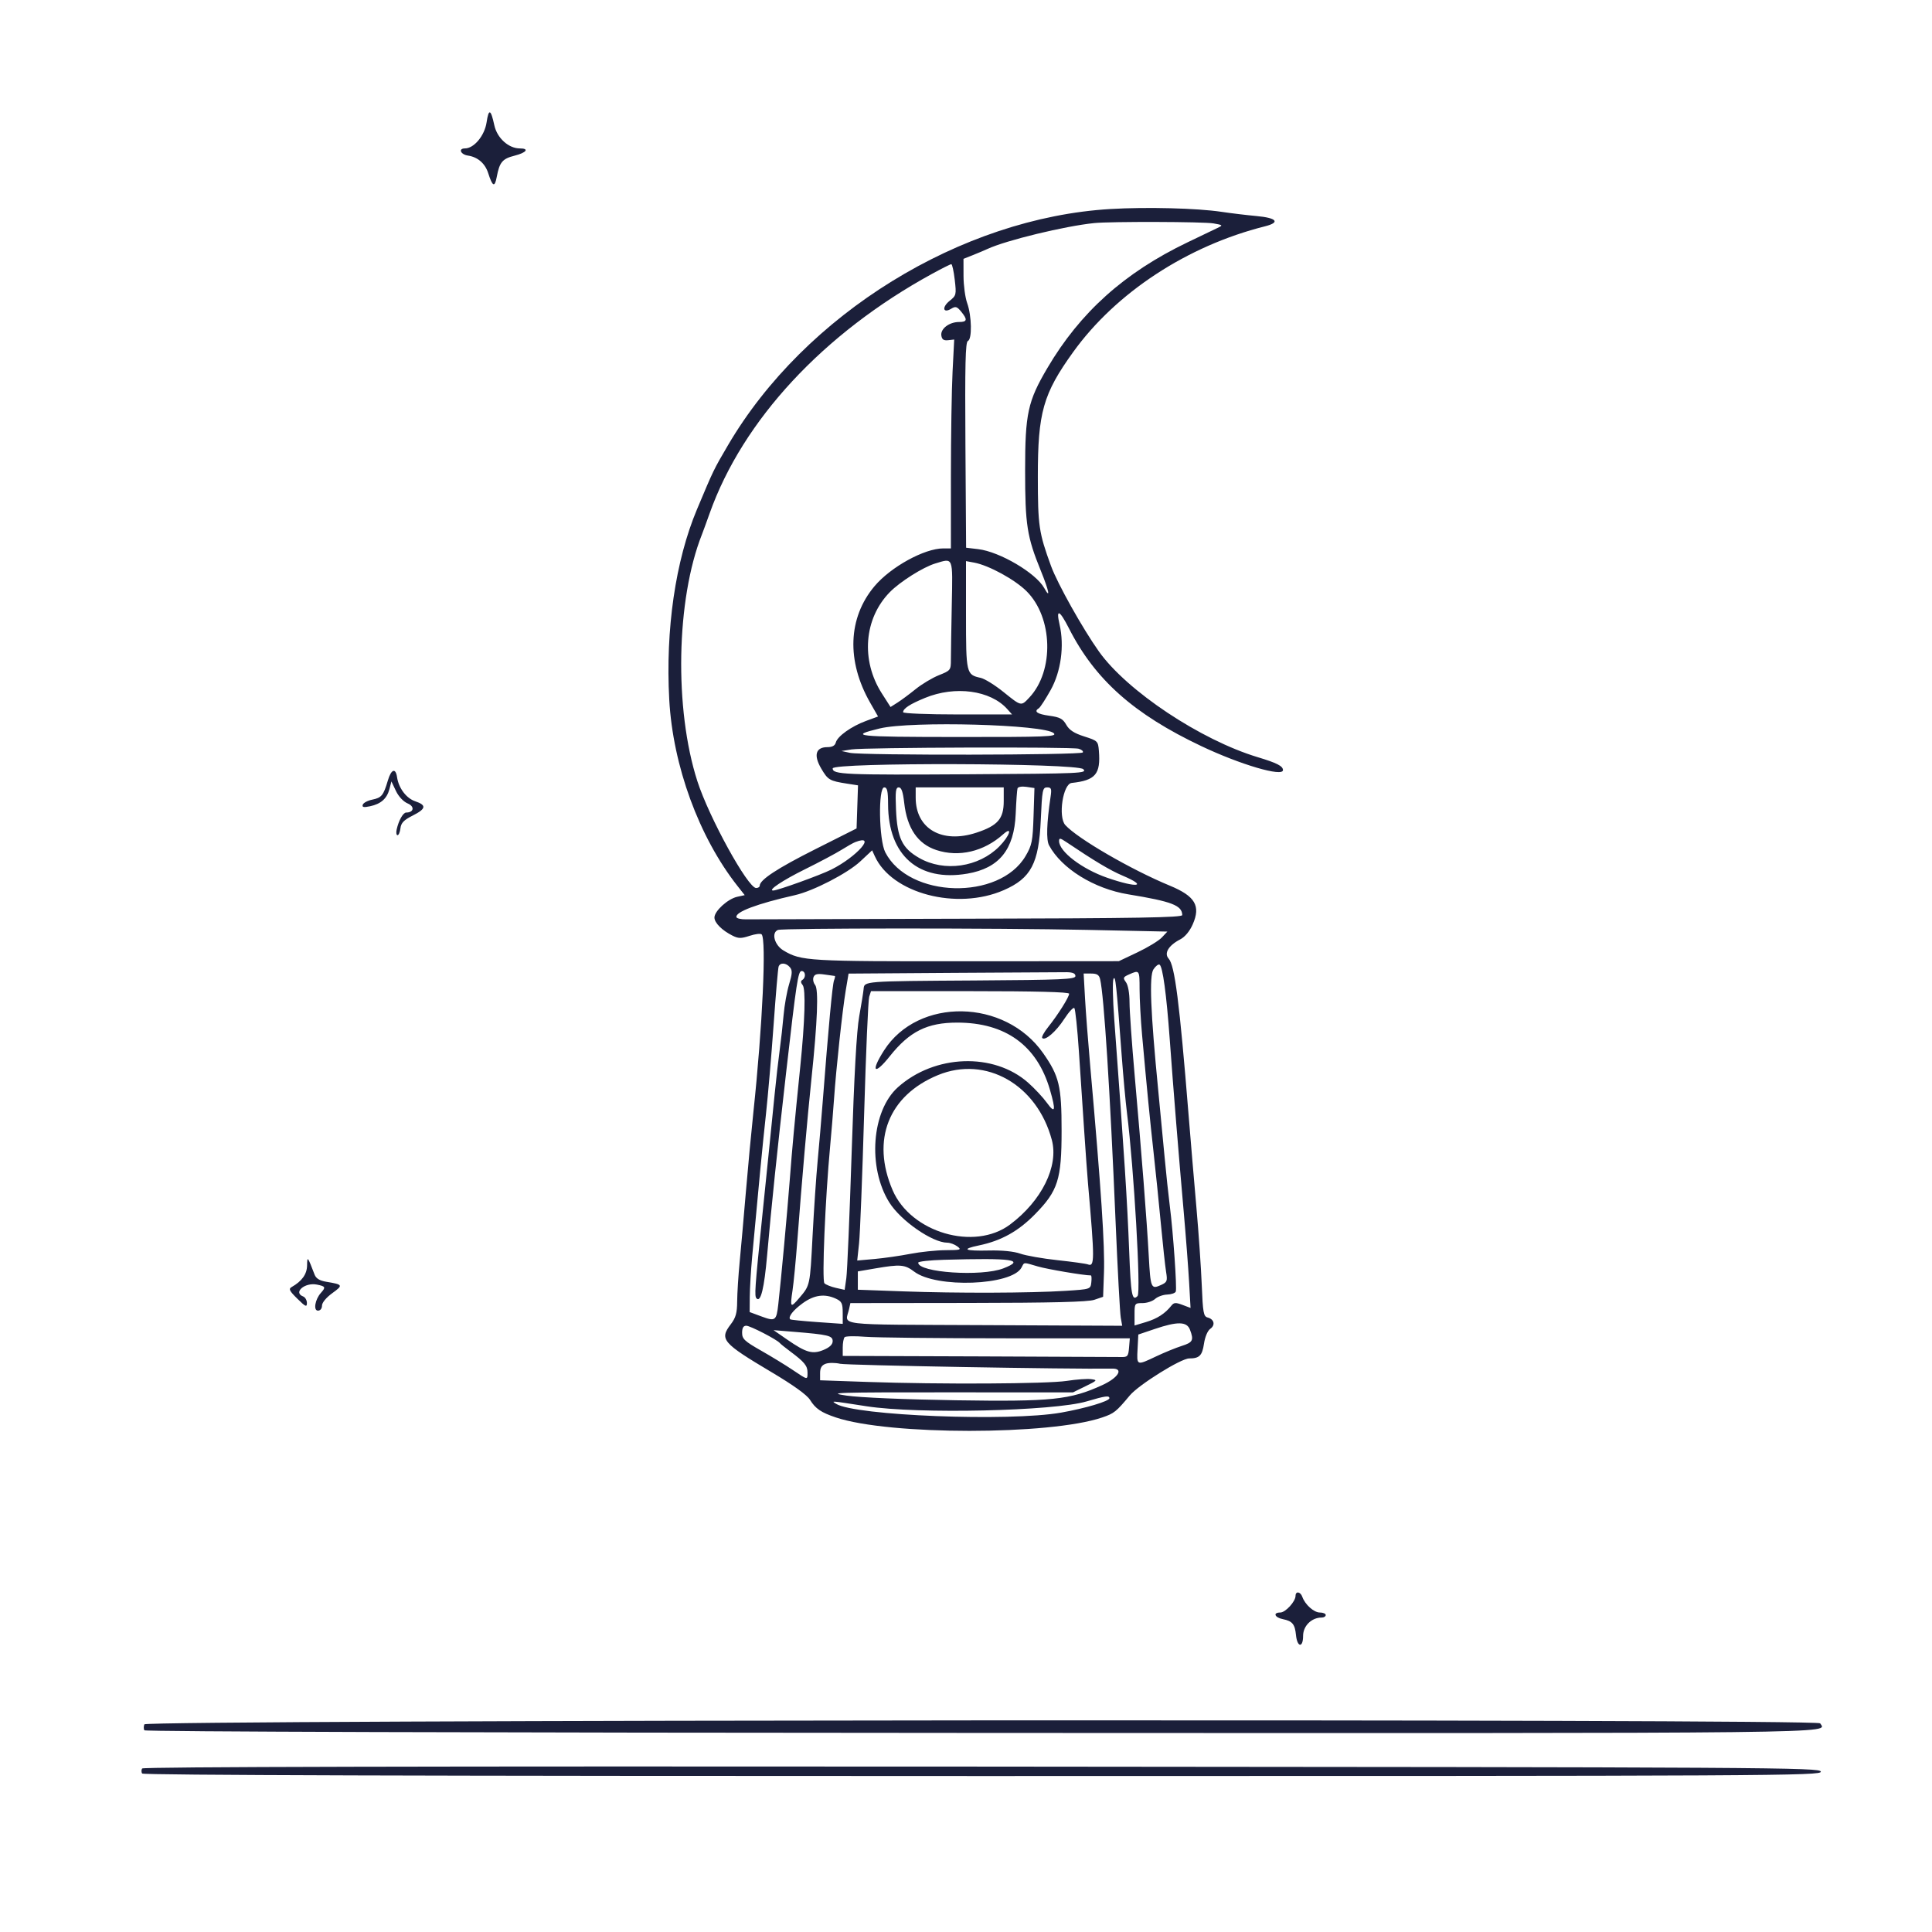
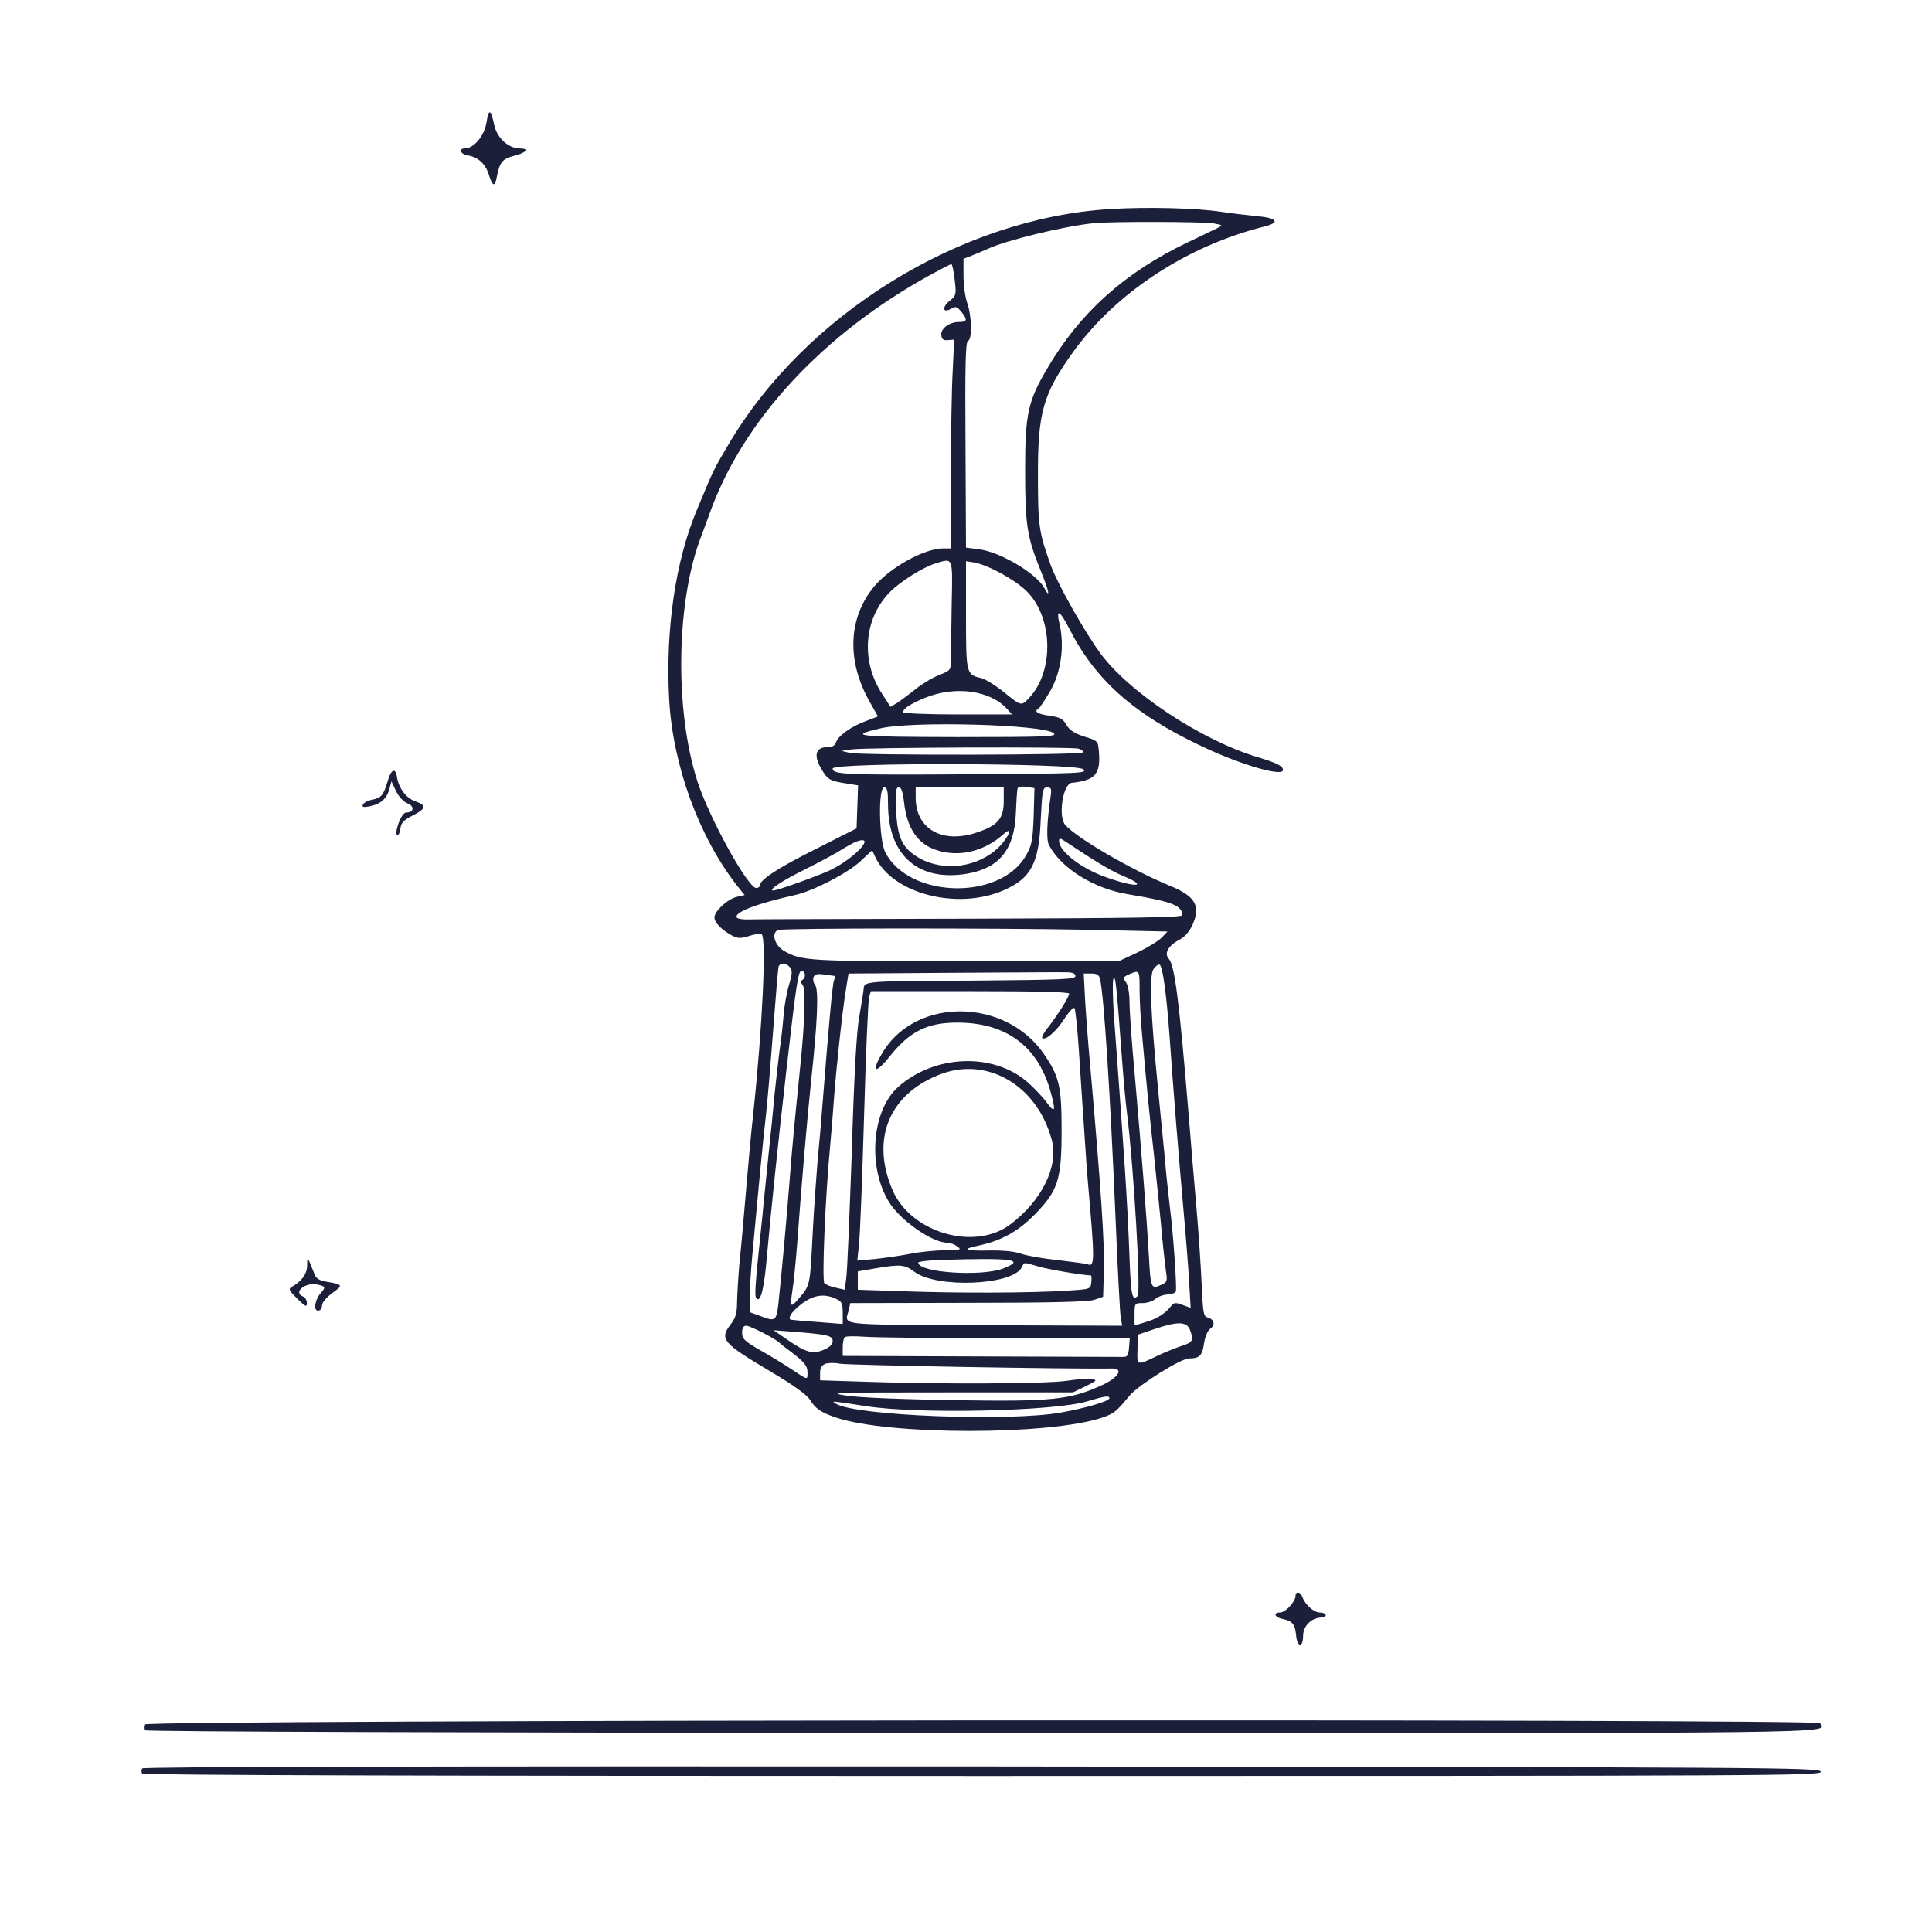
<svg xmlns="http://www.w3.org/2000/svg" viewBox="0 0 768 768" version="1.1" preserveAspectRatio="xMidYMid meet">
-   <path d="M 193.426 48.647 C 192.632 53.938, 188.420 59, 184.811 59 C 182.072 59, 183.087 61.417, 186.005 61.843 C 189.896 62.411, 192.832 64.955, 194.070 68.832 C 195.791 74.222, 196.663 74.610, 197.463 70.343 C 198.566 64.467, 199.706 63.103, 204.532 61.888 C 209.302 60.686, 210.538 59, 206.648 59 C 202.151 59, 197.596 54.865, 196.500 49.788 C 195.107 43.333, 194.269 43.022, 193.426 48.647 M 441.500 83.081 C 381.970 86.574, 319.918 124.884, 289.375 177 C 283.635 186.794, 283.711 186.637, 277.051 202.500 C 268.503 222.861, 264.517 250.206, 266.034 278.062 C 267.467 304.361, 277.858 332.759, 293.147 352.167 L 296.036 355.833 293.045 356.490 C 289.322 357.308, 284 362.154, 284 364.727 C 284 366.845, 287.001 369.843, 291.240 371.959 C 293.532 373.103, 294.636 373.110, 297.995 372.002 C 300.203 371.273, 302.345 371.013, 302.755 371.423 C 304.705 373.378, 303.100 408.103, 299.493 442 C 298.645 449.975, 297.289 464.375, 296.481 474 C 295.672 483.625, 294.574 496, 294.041 501.500 C 293.508 507, 293.055 514.118, 293.036 517.317 C 293.007 521.946, 292.490 523.803, 290.500 526.411 C 285.917 532.419, 287.098 533.803, 306.801 545.520 C 315.414 550.641, 320.769 554.499, 321.994 556.465 C 324.189 559.985, 326.387 561.482, 332.262 563.456 C 353.424 570.565, 417.302 570.568, 438.162 563.461 C 442.885 561.851, 443.682 561.215, 449.107 554.717 C 452.655 550.467, 469.443 540, 472.712 540 C 476.773 540, 477.894 538.888, 478.599 534.161 C 479.008 531.420, 480.040 528.974, 481.105 528.223 C 483.214 526.735, 482.662 524.406, 480.037 523.720 C 478.430 523.300, 478.153 521.767, 477.719 510.871 C 477.447 504.067, 476.490 490.175, 475.593 480 C 474.695 469.825, 473.287 453.175, 472.464 443 C 468.848 398.290, 466.991 383.753, 464.553 381.059 C 462.638 378.942, 464.518 375.818, 469.148 373.423 C 471.033 372.449, 472.908 370.202, 474.117 367.469 C 477.385 360.081, 475.112 356.238, 465 352.054 C 449.625 345.693, 428.341 333.349, 423.474 327.972 C 420.548 324.739, 422.531 311.603, 426 311.234 C 435.473 310.225, 437.580 307.737, 436.823 298.456 C 436.509 294.616, 436.339 294.449, 431 292.750 C 426.982 291.472, 425.058 290.221, 423.859 288.109 C 422.502 285.718, 421.334 285.096, 417.109 284.515 C 412.240 283.845, 410.844 282.832, 412.976 281.515 C 413.512 281.183, 415.616 277.936, 417.650 274.298 C 421.758 266.952, 423.150 256.715, 421.193 248.244 C 419.701 241.785, 421.179 242.408, 424.950 249.827 C 435.296 270.179, 450.726 283.896, 477.585 296.616 C 493.149 303.988, 510 308.929, 510 306.122 C 510 304.524, 507.582 303.287, 500 301.003 C 477.304 294.166, 448.015 274.685, 436.854 259 C 430.407 249.939, 420.362 232.013, 417.802 225 C 412.960 211.733, 412.568 209.079, 412.558 189.500 C 412.545 163.955, 414.644 156.552, 426.617 139.923 C 443.630 116.294, 471.935 97.739, 502.815 89.973 C 509.065 88.401, 507.585 86.613, 499.421 85.872 C 495.615 85.527, 489.350 84.773, 485.500 84.196 C 475.821 82.747, 455.832 82.240, 441.500 83.081 M 435 88.673 C 423.350 89.849, 399.872 95.541, 392.500 98.978 C 391.400 99.491, 388.813 100.583, 386.750 101.404 L 383 102.898 383.015 109.699 C 383.023 113.440, 383.679 118.300, 384.471 120.500 C 386.292 125.553, 386.465 134.885, 384.750 135.542 C 383.772 135.917, 383.559 144.912, 383.772 176.874 L 384.043 217.727 388.852 218.296 C 397.399 219.308, 411.770 227.772, 415.088 233.748 C 417.700 238.453, 416.996 234.872, 413.732 226.851 C 408.237 213.349, 407.500 208.633, 407.500 187 C 407.500 164.374, 408.555 159.527, 416.369 146.258 C 429.385 124.156, 446.982 108.374, 472 96.364 C 477.225 93.855, 482.580 91.285, 483.900 90.652 C 486.230 89.535, 486.187 89.481, 482.400 88.808 C 478.494 88.114, 441.584 88.009, 435 88.673 M 370.500 108.858 C 327.320 132.481, 295.267 167.011, 282.076 204.112 C 280.827 207.625, 279.448 211.400, 279.013 212.500 C 268.786 238.329, 267.982 281.816, 277.201 310.500 C 281.829 324.899, 297.285 353, 300.577 353 C 301.360 353, 302 352.588, 302 352.085 C 302 349.759, 308.924 345.210, 324.059 337.594 L 340.500 329.320 340.788 320.754 L 341.075 312.188 336.788 311.521 C 329.754 310.427, 329.116 310.055, 326.440 305.487 C 323.329 300.179, 324.257 297, 328.919 297 C 330.847 297, 331.923 296.404, 332.250 295.153 C 332.899 292.670, 338.431 288.722, 344.271 286.574 L 349.043 284.818 345.909 279.341 C 336.430 262.773, 337.068 245.580, 347.628 233.030 C 354.081 225.361, 367.475 218, 374.975 218 L 378 218 378.004 189.250 C 378.006 173.438, 378.301 154.755, 378.659 147.734 L 379.310 134.969 376.908 135.234 C 375.108 135.434, 374.429 134.961, 374.196 133.347 C 373.814 130.689, 377.347 128, 381.223 128 C 384.501 128, 384.691 127.065, 382.065 123.861 C 380.403 121.833, 379.845 121.674, 378.111 122.730 C 374.843 124.720, 374.330 122.110, 377.494 119.587 C 380.133 117.482, 380.214 117.148, 379.523 111.198 C 379.127 107.789, 378.510 105.006, 378.152 105.014 C 377.793 105.022, 374.350 106.751, 370.500 108.858 M 371.793 223.988 C 366.938 225.452, 357.763 231.243, 353.686 235.416 C 343.435 245.912, 342.140 262.498, 350.545 275.638 L 354.003 281.044 356.752 279.301 C 358.263 278.343, 361.525 275.922, 364 273.921 C 366.475 271.921, 370.636 269.433, 373.246 268.392 C 377.868 266.549, 377.993 266.389, 377.996 262.238 C 377.998 259.894, 378.156 250.106, 378.346 240.488 C 378.731 221.021, 379.042 221.803, 371.793 223.988 M 384 244.454 C 384 267.802, 384.094 268.203, 389.850 269.467 C 391.430 269.814, 395.486 272.326, 398.866 275.049 C 406.054 280.842, 405.873 280.803, 409.203 277.250 C 419.132 266.654, 418.556 245.414, 408.056 234.996 C 403.381 230.358, 393.026 224.710, 387.250 223.648 L 384 223.050 384 244.454 M 367.724 277.422 C 361.664 279.915, 359 281.655, 359 283.122 C 359 283.605, 368.745 284, 380.655 284 L 402.310 284 400.405 281.870 C 393.719 274.395, 379.720 272.490, 367.724 277.422 M 349.670 289.578 C 337.085 292.626, 339.927 292.939, 380.464 292.970 C 416.243 292.997, 420.269 292.841, 418.907 291.478 C 415.405 287.977, 362.303 286.519, 349.670 289.578 M 338.500 297.911 L 334.500 298.538 337.875 299.269 C 342.736 300.322, 429.773 300.176, 430.430 299.114 C 430.731 298.626, 429.970 297.957, 428.739 297.627 C 425.801 296.840, 343.686 297.098, 338.500 297.911 M 331 305.455 C 331 307.886, 335.608 308.085, 384.929 307.787 C 430.099 307.514, 432.274 307.417, 430.607 305.750 C 428.157 303.300, 331 303.012, 331 305.455 M 154.185 310.241 C 152.417 316.229, 151.697 317.110, 147.954 317.876 C 146.137 318.247, 144.450 319.150, 144.206 319.881 C 143.867 320.900, 144.549 321.044, 147.132 320.494 C 151.436 319.578, 153.827 317.446, 154.812 313.644 L 155.595 310.626 157.384 314.398 C 158.453 316.650, 160.345 318.662, 162.080 319.392 C 164.929 320.590, 164.521 323, 161.469 323 C 160.239 323, 158.455 326.176, 157.677 329.750 C 157.408 330.988, 157.565 332, 158.027 332 C 158.489 332, 159.010 330.762, 159.184 329.250 C 159.427 327.130, 160.531 325.980, 164 324.231 C 169.399 321.509, 169.662 320.070, 165.044 318.515 C 161.511 317.325, 158.471 313.289, 157.835 308.943 C 157.274 305.114, 155.513 305.740, 154.185 310.241 M 404.474 313.410 C 404.286 314.009, 403.964 318.550, 403.756 323.500 C 403.161 337.726, 397.188 345.119, 384.540 347.286 C 365.148 350.608, 353.096 340.078, 353.024 319.750 C 353.005 314.427, 352.683 313, 351.500 313 C 349.043 313, 349.369 333.849, 351.903 338.790 C 361.293 357.100, 397.250 358.056, 407.692 340.272 C 410.220 335.967, 410.529 334.412, 410.851 324.379 L 411.208 313.257 408.011 312.788 C 406.180 312.520, 404.669 312.785, 404.474 313.410 M 356.176 321.750 C 356.664 333.144, 358.572 337.140, 365.393 341.052 C 375.306 346.738, 389.064 344.756, 397.250 336.465 C 401.424 332.238, 402.709 328.123, 398.750 331.664 C 391.076 338.528, 381.162 340.859, 372.207 337.903 C 364.813 335.463, 360.581 329.255, 359.440 319.176 C 358.937 314.725, 358.331 313, 357.271 313 C 356.061 313, 355.867 314.547, 356.176 321.750 M 364 317.099 C 364 329.478, 374.464 335.503, 388.146 331.001 C 396.647 328.203, 399 325.482, 399 318.444 L 399 313 381.500 313 L 364 313 364 317.099 M 413.729 325.887 C 412.957 343.243, 409.863 349.119, 399 353.855 C 380.366 361.978, 354.507 355.180, 347.766 340.386 L 346.687 338.019 341.996 342.407 C 336.938 347.138, 323.286 354.192, 316 355.839 C 300.932 359.246, 292.180 362.543, 292.750 364.598 C 292.887 365.094, 294.575 365.478, 296.500 365.450 C 298.425 365.422, 338.250 365.310, 385 365.200 C 452.246 365.042, 469.993 364.739, 469.968 363.750 C 469.870 359.901, 465.829 358.351, 448.500 355.515 C 434.911 353.292, 421.964 345.275, 417.009 336.018 C 415.851 333.854, 416.060 327.245, 417.619 316.750 C 418.099 313.516, 417.909 313, 416.239 313 C 414.453 313, 414.257 314.004, 413.729 325.887 M 421 334.325 C 421 338.512, 430.110 345.458, 440.168 348.939 C 452.124 353.077, 456.554 352.444, 446.233 348.071 C 441.280 345.973, 435.157 342.319, 423.750 334.652 C 421.431 333.094, 421 333.042, 421 334.325 M 340 334.736 C 339.175 335.054, 336.700 336.446, 334.500 337.829 C 332.300 339.213, 325.760 342.691, 319.967 345.559 C 311.081 349.957, 305.045 354, 307.363 354 C 309.082 354, 326.165 347.838, 330.500 345.654 C 340.731 340.500, 348.646 331.403, 340 334.736 M 309.250 369.669 C 306.506 370.761, 307.859 375.719, 311.485 377.859 C 318.558 382.032, 320.918 382.171, 384.045 382.126 L 444.749 382.083 452.192 378.550 C 456.286 376.607, 460.629 373.960, 461.843 372.668 L 464.050 370.318 432.275 369.649 C 396.470 368.894, 311.162 368.908, 309.250 369.669 M 309.506 384.250 C 309.269 384.938, 308.370 395.400, 307.509 407.500 C 306.648 419.600, 305.280 435.575, 304.470 443 C 303.133 455.236, 301.554 471.556, 299.001 499.500 C 298.498 505, 298.068 512.215, 298.044 515.534 L 298 521.569 302.681 523.303 C 308.209 525.352, 308.641 525.043, 309.382 518.500 C 310.494 508.667, 312.927 482.265, 313.943 469 C 314.937 456.015, 315.810 446.613, 318.118 424 C 319.973 405.823, 320.344 393.120, 319.065 391.579 C 318.270 390.620, 318.234 389.974, 318.951 389.530 C 320.470 388.592, 320.240 386, 318.638 386 C 317.266 386, 316.595 390.403, 312.507 426.251 C 308.885 458.012, 306.660 479.408, 304.942 499 C 303.792 512.113, 302.405 517.805, 300.759 516.159 C 299.841 515.241, 300.013 512.757, 303.056 483 C 303.647 477.225, 304.752 466.425, 305.511 459 C 306.271 451.575, 307.360 440.775, 307.931 435 C 308.502 429.225, 309.401 421.350, 309.928 417.500 C 310.455 413.650, 311.159 407.350, 311.492 403.500 C 311.825 399.650, 312.810 394.143, 313.681 391.263 C 314.961 387.035, 315.024 385.734, 314.010 384.513 C 312.488 382.678, 310.096 382.539, 309.506 384.250 M 458.517 385.333 C 456.790 387.970, 457.344 401.998, 460.421 433.500 C 461.227 441.750, 462.365 453.675, 462.950 460 C 463.535 466.325, 464.470 475.100, 465.028 479.500 C 466.382 490.187, 467.905 512.085, 467.387 513.427 C 467.159 514.017, 465.623 514.548, 463.973 514.607 C 462.323 514.666, 460.156 515.454, 459.158 516.357 C 458.159 517.261, 455.915 518, 454.171 518 C 451.084 518, 451 518.119, 451 522.452 L 451 526.904 455.595 525.522 C 460.024 524.188, 463.157 522.157, 465.653 519 C 466.641 517.750, 467.372 517.702, 470.049 518.712 L 473.259 519.924 472.689 509.712 C 472.375 504.095, 471.402 491.400, 470.526 481.500 C 468.542 459.091, 466.448 433.234, 464.978 413 C 463.679 395.127, 462.195 384.239, 460.954 383.472 C 460.478 383.177, 459.381 384.015, 458.517 385.333 M 378.908 386.727 L 337.316 387.022 336.186 393.761 C 334.870 401.603, 332.379 424.739, 331.530 437 C 331.206 441.675, 330.521 450, 330.007 455.500 C 328.033 476.629, 326.678 509.078, 327.727 510.127 C 328.293 510.693, 330.332 511.511, 332.260 511.946 L 335.764 512.736 336.424 508.118 C 336.786 505.578, 337.744 483.025, 338.551 458 C 339.535 427.502, 340.525 409.697, 341.553 404 C 342.397 399.325, 343.180 394.468, 343.293 393.206 C 343.583 389.988, 342.971 390.036, 387.500 389.753 C 422.276 389.533, 427.500 389.304, 427.500 388 C 427.500 386.959, 426.430 386.490, 424 386.466 C 422.075 386.448, 401.784 386.565, 378.908 386.727 M 448.840 387.344 C 446.432 388.415, 446.314 388.709, 447.590 390.454 C 448.434 391.608, 449.002 394.814, 449.005 398.441 C 449.008 401.774, 449.929 414.850, 451.051 427.500 C 453.795 458.446, 455.868 485.015, 456.651 499.283 C 457.354 512.106, 457.567 512.610, 461.520 510.809 C 463.964 509.695, 464.135 509.249, 463.534 505.546 C 463.172 503.321, 462.242 494.750, 461.465 486.500 C 460.689 478.250, 459.378 465.425, 458.552 458 C 457.087 444.838, 456.026 433.995, 453.996 411.441 C 453.448 405.359, 453 397.147, 453 393.191 C 453 385.563, 452.964 385.512, 448.840 387.344 M 323.388 388.431 C 323.052 389.308, 323.334 390.698, 324.016 391.520 C 325.459 393.258, 324.961 406.003, 322.549 429 C 320.919 444.548, 318.736 469.576, 316.965 493 C 316.363 500.975, 315.495 509.975, 315.037 513 C 314.007 519.810, 314.229 520.059, 317.709 515.978 C 322.041 510.898, 321.974 511.210, 323.007 491.312 C 323.544 480.965, 324.452 467.550, 325.025 461.500 C 325.598 455.450, 326.485 445.100, 326.996 438.500 C 329.355 408.045, 330.908 391.358, 331.533 389.750 C 331.908 388.788, 332.053 387.983, 331.857 387.962 C 331.661 387.941, 329.812 387.680, 327.750 387.381 C 324.894 386.966, 323.854 387.217, 323.388 388.431 M 431.309 396.750 C 431.606 402.113, 432.549 414.375, 433.403 424 C 437.738 472.831, 439.227 495.279, 438.842 506 L 438.500 515.500 435 516.694 C 432.495 517.548, 418.220 517.903, 384.769 517.944 L 338.038 518 337.547 520.250 C 336.035 527.179, 330.180 526.470, 391.297 526.759 L 446.094 527.017 445.515 523.759 C 445.197 521.966, 444.271 504.750, 443.458 485.500 C 441.263 433.543, 438.849 395.701, 437.317 389.250 C 436.910 387.534, 436.070 387, 433.775 387 L 430.767 387 431.309 396.750 M 442.621 389.144 C 442.207 390.048, 442.344 397.248, 442.927 405.144 C 447.002 460.379, 448.084 477.163, 448.860 497.189 C 449.545 514.873, 450.011 517.389, 452.198 515.202 C 453.601 513.799, 450.738 464.200, 448.002 442.500 C 447.447 438.100, 446.494 427.750, 445.883 419.500 C 443.783 391.124, 443.390 387.468, 442.621 389.144 M 345.512 396.250 C 345.116 397.488, 344.212 418.525, 343.503 443 C 342.794 467.475, 341.887 490.556, 341.487 494.290 L 340.758 501.080 347.629 500.468 C 351.408 500.131, 357.811 499.212, 361.857 498.427 C 365.903 497.642, 372.203 496.986, 375.857 496.968 C 381.916 496.939, 382.329 496.807, 380.559 495.468 C 379.491 494.661, 377.691 493.996, 376.559 493.990 C 370.610 493.962, 358.058 485.253, 353.522 478.006 C 344.801 464.071, 346.476 441.553, 356.929 432.200 C 371.527 419.138, 394.965 418.295, 408.649 430.340 C 411.210 432.594, 414.587 436.207, 416.153 438.369 C 419.468 442.946, 419.797 441.550, 417.371 433.205 C 412.248 415.582, 399.709 406.500, 380.500 406.500 C 368.587 406.500, 361.552 410.009, 353.711 419.863 C 347.499 427.670, 345.955 426.101, 351.429 417.544 C 364.976 396.367, 399.480 396.961, 414.654 418.633 C 421.063 427.786, 422 431.716, 422 449.446 C 422 468.900, 420.584 473.348, 411.412 482.702 C 404.792 489.453, 397.992 493.234, 389.171 495.067 C 381.874 496.584, 383.356 497.324, 393.226 497.093 C 398.364 496.973, 403.043 497.446, 405.571 498.342 C 407.810 499.136, 414.465 500.304, 420.360 500.939 C 426.255 501.573, 431.690 502.328, 432.438 502.615 C 435.176 503.665, 435.181 501.053, 432.503 470.500 C 432.214 467.200, 431.529 457.750, 430.980 449.500 C 430.432 441.250, 429.487 427.075, 428.881 418 C 428.275 408.925, 427.460 401.154, 427.071 400.731 C 426.681 400.308, 424.886 402.239, 423.083 405.022 C 419.795 410.095, 415.492 413.826, 414.302 412.635 C 413.952 412.285, 415.018 410.312, 416.670 408.250 C 420.529 403.434, 425 396.332, 425 395.020 C 425 394.344, 411.717 394, 385.617 394 L 346.233 394 345.512 396.250 M 372.892 427.354 C 353.227 435.444, 346.243 453.128, 354.825 473.103 C 362.076 489.980, 387.327 497.378, 401.500 486.778 C 414.095 477.358, 420.904 463.586, 418.123 453.156 C 412.258 431.158, 391.890 419.539, 372.892 427.354 M 122.068 503.076 C 122.002 506.527, 120.017 509.294, 115.942 511.613 C 114.641 512.354, 115.012 513.118, 118.192 516.250 C 121.456 519.464, 122 519.710, 122 517.969 C 122 516.851, 121.325 515.678, 120.500 515.362 C 116.413 513.793, 121.167 509.683, 125.959 510.642 C 129.398 511.330, 129.580 511.698, 127.578 513.921 C 125.231 516.526, 124.482 521, 126.392 521 C 127.332 521, 128 520.172, 128 519.006 C 128 517.820, 129.671 515.802, 132.126 514.023 C 136.482 510.868, 136.354 510.631, 129.704 509.524 C 127.065 509.085, 125.651 508.223, 125.063 506.696 C 122.226 499.319, 122.141 499.216, 122.068 503.076 M 375.250 500.785 C 369.613 500.942, 365 501.455, 365 501.926 C 365 505.881, 390.192 507.570, 398.852 504.196 C 407.715 500.742, 402.725 500.021, 375.250 500.785 M 406.064 503.880 C 402.228 511.048, 372.152 512.167, 363.369 505.468 C 359.696 502.667, 357.862 502.516, 348.019 504.204 L 341 505.407 341 509.046 L 341 512.684 359.160 513.342 C 380.542 514.117, 409.429 514.023, 423.500 513.133 C 433.488 512.501, 433.500 512.497, 433.816 509.750 C 433.990 508.238, 433.911 507, 433.639 507 C 430.858 507, 416.411 504.557, 412.568 503.437 C 406.557 501.685, 407.265 501.637, 406.064 503.880 M 319.103 518.040 C 315.277 520.812, 313.173 523.522, 314.126 524.450 C 314.332 524.650, 319.113 525.139, 324.750 525.536 L 335 526.258 334.992 521.879 C 334.985 518.105, 334.613 517.327, 332.293 516.250 C 327.833 514.179, 323.650 514.746, 319.103 518.040 M 459 528.300 L 452.500 530.500 452.200 536.250 C 451.853 542.908, 451.787 542.882, 459.573 539.189 C 462.833 537.643, 467.413 535.771, 469.750 535.029 C 474.201 533.616, 474.626 532.777, 473.025 528.565 C 471.783 525.298, 468.077 525.228, 459 528.300 M 295 529.801 C 295 532.241, 295.968 533.153, 302.506 536.872 C 306.634 539.221, 312.304 542.686, 315.106 544.571 C 321.177 548.657, 321 548.627, 321 545.571 C 321 542.926, 319.749 541.402, 314.163 537.241 C 312.149 535.740, 310.275 534.232, 310 533.891 C 308.889 532.513, 298.225 527, 296.669 527 C 295.508 527, 295 527.852, 295 529.801 M 312.854 532.466 C 320.425 537.713, 322.997 538.446, 327.390 536.610 C 329.798 535.604, 331 534.449, 331 533.139 C 331 530.950, 329.287 530.538, 315.500 529.410 L 307.500 528.756 312.854 532.466 M 335.750 531.555 C 335.337 531.983, 335 533.833, 335 535.667 L 335 539 389 539.188 C 418.700 539.291, 444.238 539.403, 445.750 539.438 C 448.219 539.494, 448.532 539.117, 448.810 535.750 L 449.121 532 400.211 532 C 373.311 532, 347.971 531.725, 343.901 531.389 C 339.830 531.052, 336.163 531.127, 335.750 531.555 M 328.206 542.120 C 326.632 542.702, 326 543.759, 326 545.810 L 326 548.684 344.750 549.339 C 373.516 550.344, 416.323 550.123, 424.016 548.930 C 427.811 548.341, 432.172 548.028, 433.708 548.234 C 436.355 548.590, 436.241 548.736, 431.500 551.055 L 426.500 553.500 377 553.477 C 332.196 553.456, 328.354 553.579, 336.500 554.773 C 341.807 555.550, 359.657 556.312, 380 556.629 C 418.026 557.222, 425.369 556.463, 438.134 550.624 C 444.535 547.697, 446.814 543.967, 442.156 544.044 C 425.535 544.317, 336.623 542.739, 333.956 542.122 C 332.007 541.672, 329.419 541.671, 328.206 542.120 M 432 557.066 C 418.861 560.956, 364.824 562.160, 344.500 559.017 C 329.863 556.754, 330.385 556.796, 332.319 558.023 C 339.777 562.753, 401.173 565.167, 421.781 561.540 C 431.422 559.843, 441 556.991, 441 555.817 C 441 554.657, 439.382 554.881, 432 557.066 M 515 634.365 C 515 636.621, 510.992 641, 508.927 641 C 505.891 641, 506.680 642.986, 509.978 643.646 C 513.727 644.395, 514.752 645.636, 515.168 649.927 C 515.649 654.877, 518 655.186, 518 650.299 C 518 646.316, 521.363 643, 525.404 643 C 526.282 643, 527 642.550, 527 642 C 527 641.450, 525.953 641, 524.674 641 C 522.289 641, 518.779 637.864, 517.680 634.750 C 516.951 632.682, 515 632.402, 515 634.365 M 57.380 685.452 C 57.074 686.251, 57.077 687.316, 57.388 687.818 C 57.727 688.367, 190.630 688.785, 389.856 688.864 C 739.630 689.002, 726.069 689.157, 723.527 685.044 C 722.395 683.211, 58.084 683.619, 57.380 685.452 M 56.501 702.999 C 56.160 703.549, 56.160 704.450, 56.500 705 C 56.910 705.663, 169.368 706, 390.632 706 C 707.727 706, 724.130 705.914, 723.810 704.250 C 723.490 702.588, 706.698 702.487, 390.296 702.249 C 168.657 702.081, 56.913 702.332, 56.501 702.999" stroke="none" fill="#1b1f3a" fill-rule="evenodd" />
+   <path d="M 193.4 48.6 C 192.6 53.9, 188.4 59, 184.8 59 C 182.1 59, 183.1 61.4, 186 61.8 C 189.9 62.4, 192.8 65, 194.1 68.8 C 195.8 74.2, 196.7 74.6, 197.5 70.3 C 198.6 64.5, 199.7 63.1, 204.5 61.9 C 209.3 60.7, 210.5 59, 206.6 59 C 202.2 59, 197.6 54.9, 196.5 49.8 C 195.1 43.3, 194.3 43, 193.4 48.6 M 441.5 83.1 C 382 86.6, 319.9 124.9, 289.4 177 C 283.6 186.8, 283.7 186.6, 277.1 202.5 C 268.5 222.9, 264.5 250.2, 266 278.1 C 267.5 304.4, 277.9 332.8, 293.1 352.2 L 296 355.8 293 356.5 C 289.3 357.3, 284 362.2, 284 364.7 C 284 366.8, 287 369.8, 291.2 372 C 293.5 373.1, 294.6 373.1, 298 372 C 300.2 371.3, 302.3 371, 302.8 371.4 C 304.7 373.4, 303.1 408.1, 299.5 442 C 298.6 450, 297.3 464.4, 296.5 474 C 295.7 483.6, 294.6 496, 294 501.5 C 293.5 507, 293.1 514.1, 293 517.3 C 293 521.9, 292.5 523.8, 290.5 526.4 C 285.9 532.4, 287.1 533.8, 306.8 545.5 C 315.4 550.6, 320.8 554.5, 322 556.5 C 324.2 560, 326.4 561.5, 332.3 563.5 C 353.4 570.6, 417.3 570.6, 438.2 563.5 C 442.9 561.9, 443.7 561.2, 449.1 554.7 C 452.7 550.5, 469.4 540, 472.7 540 C 476.8 540, 477.9 538.9, 478.6 534.2 C 479 531.4, 480 529, 481.1 528.2 C 483.2 526.7, 482.7 524.4, 480 523.7 C 478.4 523.3, 478.2 521.8, 477.7 510.9 C 477.4 504.1, 476.5 490.2, 475.6 480 C 474.7 469.8, 473.3 453.2, 472.5 443 C 468.8 398.3, 467 383.8, 464.6 381.1 C 462.6 378.9, 464.5 375.8, 469.1 373.4 C 471 372.4, 472.9 370.2, 474.1 367.5 C 477.4 360.1, 475.1 356.2, 465 352.1 C 449.6 345.7, 428.3 333.3, 423.5 328 C 420.5 324.7, 422.5 311.6, 426 311.2 C 435.5 310.2, 437.6 307.7, 436.8 298.5 C 436.5 294.6, 436.3 294.4, 431 292.8 C 427 291.5, 425.1 290.2, 423.9 288.1 C 422.5 285.7, 421.3 285.1, 417.1 284.5 C 412.2 283.8, 410.8 282.8, 413 281.5 C 413.5 281.2, 415.6 277.9, 417.7 274.3 C 421.8 267, 423.2 256.7, 421.2 248.2 C 419.7 241.8, 421.2 242.4, 425 249.8 C 435.3 270.2, 450.7 283.9, 477.6 296.6 C 493.1 304, 510 308.9, 510 306.1 C 510 304.5, 507.6 303.3, 500 301 C 477.3 294.2, 448 274.7, 436.9 259 C 430.4 249.9, 420.4 232, 417.8 225 C 413 211.7, 412.6 209.1, 412.6 189.5 C 412.5 164, 414.6 156.6, 426.6 139.9 C 443.6 116.3, 471.9 97.7, 502.8 90 C 509.1 88.4, 507.6 86.6, 499.4 85.9 C 495.6 85.5, 489.4 84.8, 485.5 84.2 C 475.8 82.7, 455.8 82.2, 441.5 83.1 M 435 88.7 C 423.4 89.8, 399.9 95.5, 392.5 99 C 391.4 99.5, 388.8 100.6, 386.8 101.4 L 383 102.9 383 109.7 C 383 113.4, 383.7 118.3, 384.5 120.5 C 386.3 125.6, 386.5 134.9, 384.8 135.5 C 383.8 135.9, 383.6 144.9, 383.8 176.9 L 384 217.7 388.9 218.3 C 397.4 219.3, 411.8 227.8, 415.1 233.7 C 417.7 238.5, 417 234.9, 413.7 226.9 C 408.2 213.3, 407.5 208.6, 407.5 187 C 407.5 164.4, 408.6 159.5, 416.4 146.3 C 429.4 124.2, 447 108.4, 472 96.4 C 477.2 93.9, 482.6 91.3, 483.9 90.7 C 486.2 89.5, 486.2 89.5, 482.4 88.8 C 478.5 88.1, 441.6 88, 435 88.7 M 370.5 108.9 C 327.3 132.5, 295.3 167, 282.1 204.1 C 280.8 207.6, 279.4 211.4, 279 212.5 C 268.8 238.3, 268 281.8, 277.2 310.5 C 281.8 324.9, 297.3 353, 300.6 353 C 301.4 353, 302 352.6, 302 352.1 C 302 349.8, 308.9 345.2, 324.1 337.6 L 340.5 329.3 340.8 320.8 L 341.1 312.2 336.8 311.5 C 329.8 310.4, 329.1 310.1, 326.4 305.5 C 323.3 300.2, 324.3 297, 328.9 297 C 330.8 297, 331.9 296.4, 332.3 295.2 C 332.9 292.7, 338.4 288.7, 344.3 286.6 L 349 284.8 345.9 279.3 C 336.4 262.8, 337.1 245.6, 347.6 233 C 354.1 225.4, 367.5 218, 375 218 L 378 218 378 189.3 C 378 173.4, 378.3 154.8, 378.7 147.7 L 379.3 135 376.9 135.2 C 375.1 135.4, 374.4 135, 374.2 133.3 C 373.8 130.7, 377.3 128, 381.2 128 C 384.5 128, 384.7 127.1, 382.1 123.9 C 380.4 121.8, 379.8 121.7, 378.1 122.7 C 374.8 124.7, 374.3 122.1, 377.5 119.6 C 380.1 117.5, 380.2 117.1, 379.5 111.2 C 379.1 107.8, 378.5 105, 378.2 105 C 377.8 105, 374.4 106.8, 370.5 108.9 M 371.8 224 C 366.9 225.5, 357.8 231.2, 353.7 235.4 C 343.4 245.9, 342.1 262.5, 350.5 275.6 L 354 281 356.8 279.3 C 358.3 278.3, 361.5 275.9, 364 273.9 C 366.5 271.9, 370.6 269.4, 373.2 268.4 C 377.9 266.5, 378 266.4, 378 262.2 C 378 259.9, 378.2 250.1, 378.3 240.5 C 378.7 221, 379 221.8, 371.8 224 M 384 244.5 C 384 267.8, 384.1 268.2, 389.9 269.5 C 391.4 269.8, 395.5 272.3, 398.9 275 C 406.1 280.8, 405.9 280.8, 409.2 277.3 C 419.1 266.7, 418.6 245.4, 408.1 235 C 403.4 230.4, 393 224.7, 387.3 223.6 L 384 223.1 384 244.5 M 367.7 277.4 C 361.7 279.9, 359 281.7, 359 283.1 C 359 283.6, 368.7 284, 380.7 284 L 402.3 284 400.4 281.9 C 393.7 274.4, 379.7 272.5, 367.7 277.4 M 349.7 289.6 C 337.1 292.6, 339.9 292.9, 380.5 293 C 416.2 293, 420.3 292.8, 418.9 291.5 C 415.4 288, 362.3 286.5, 349.7 289.6 M 338.5 297.9 L 334.5 298.5 337.9 299.3 C 342.7 300.3, 429.8 300.2, 430.4 299.1 C 430.7 298.6, 430 298, 428.7 297.6 C 425.8 296.8, 343.7 297.1, 338.5 297.9 M 331 305.5 C 331 307.9, 335.6 308.1, 384.9 307.8 C 430.1 307.5, 432.3 307.4, 430.6 305.8 C 428.2 303.3, 331 303, 331 305.5 M 154.2 310.2 C 152.4 316.2, 151.7 317.1, 148 317.9 C 146.1 318.2, 144.5 319.2, 144.2 319.9 C 143.9 320.9, 144.5 321, 147.1 320.5 C 151.4 319.6, 153.8 317.4, 154.8 313.6 L 155.6 310.6 157.4 314.4 C 158.5 316.7, 160.3 318.7, 162.1 319.4 C 164.9 320.6, 164.5 323, 161.5 323 C 160.2 323, 158.5 326.2, 157.7 329.8 C 157.4 331, 157.6 332, 158 332 C 158.5 332, 159 330.8, 159.2 329.3 C 159.4 327.1, 160.5 326, 164 324.2 C 169.4 321.5, 169.7 320.1, 165 318.5 C 161.5 317.3, 158.5 313.3, 157.8 308.9 C 157.3 305.1, 155.5 305.7, 154.2 310.2 M 404.5 313.4 C 404.3 314, 404 318.6, 403.8 323.5 C 403.2 337.7, 397.2 345.1, 384.5 347.3 C 365.1 350.6, 353.1 340.1, 353 319.8 C 353 314.4, 352.7 313, 351.5 313 C 349 313, 349.4 333.8, 351.9 338.8 C 361.3 357.1, 397.3 358.1, 407.7 340.3 C 410.2 336, 410.5 334.4, 410.9 324.4 L 411.2 313.3 408 312.8 C 406.2 312.5, 404.7 312.8, 404.5 313.4 M 356.2 321.8 C 356.7 333.1, 358.6 337.1, 365.4 341.1 C 375.3 346.7, 389.1 344.8, 397.3 336.5 C 401.4 332.2, 402.7 328.1, 398.8 331.7 C 391.1 338.5, 381.2 340.9, 372.2 337.9 C 364.8 335.5, 360.6 329.3, 359.4 319.2 C 358.9 314.7, 358.3 313, 357.3 313 C 356.1 313, 355.9 314.5, 356.2 321.8 M 364 317.1 C 364 329.5, 374.5 335.5, 388.1 331 C 396.6 328.2, 399 325.5, 399 318.4 L 399 313 381.5 313 L 364 313 364 317.1 M 413.7 325.9 C 413 343.2, 409.9 349.1, 399 353.9 C 380.4 362, 354.5 355.2, 347.8 340.4 L 346.7 338 342 342.4 C 336.9 347.1, 323.3 354.2, 316 355.8 C 300.9 359.2, 292.2 362.5, 292.8 364.6 C 292.9 365.1, 294.6 365.5, 296.5 365.5 C 298.4 365.4, 338.3 365.3, 385 365.2 C 452.2 365, 470 364.7, 470 363.8 C 469.9 359.9, 465.8 358.4, 448.5 355.5 C 434.9 353.3, 422 345.3, 417 336 C 415.9 333.9, 416.1 327.2, 417.6 316.8 C 418.1 313.5, 417.9 313, 416.2 313 C 414.5 313, 414.3 314, 413.7 325.9 M 421 334.3 C 421 338.5, 430.1 345.5, 440.2 348.9 C 452.1 353.1, 456.6 352.4, 446.2 348.1 C 441.3 346, 435.2 342.3, 423.8 334.7 C 421.4 333.1, 421 333, 421 334.3 M 340 334.7 C 339.2 335.1, 336.7 336.4, 334.5 337.8 C 332.3 339.2, 325.8 342.7, 320 345.6 C 311.1 350, 305 354, 307.4 354 C 309.1 354, 326.2 347.8, 330.5 345.7 C 340.7 340.5, 348.6 331.4, 340 334.7 M 309.3 369.7 C 306.5 370.8, 307.9 375.7, 311.5 377.9 C 318.6 382, 320.9 382.2, 384 382.1 L 444.7 382.1 452.2 378.6 C 456.3 376.6, 460.6 374, 461.8 372.7 L 464.1 370.3 432.3 369.6 C 396.5 368.9, 311.2 368.9, 309.3 369.7 M 309.5 384.3 C 309.3 384.9, 308.4 395.4, 307.5 407.5 C 306.6 419.6, 305.3 435.6, 304.5 443 C 303.1 455.2, 301.6 471.6, 299 499.5 C 298.5 505, 298.1 512.2, 298 515.5 L 298 521.6 302.7 523.3 C 308.2 525.4, 308.6 525, 309.4 518.5 C 310.5 508.7, 312.9 482.3, 313.9 469 C 314.9 456, 315.8 446.6, 318.1 424 C 320 405.8, 320.3 393.1, 319.1 391.6 C 318.3 390.6, 318.2 390, 319 389.5 C 320.5 388.6, 320.2 386, 318.6 386 C 317.3 386, 316.6 390.4, 312.5 426.3 C 308.9 458, 306.7 479.4, 304.9 499 C 303.8 512.1, 302.4 517.8, 300.8 516.2 C 299.8 515.2, 300 512.8, 303.1 483 C 303.6 477.2, 304.8 466.4, 305.5 459 C 306.3 451.6, 307.4 440.8, 307.9 435 C 308.5 429.2, 309.4 421.4, 309.9 417.5 C 310.5 413.7, 311.2 407.4, 311.5 403.5 C 311.8 399.7, 312.8 394.1, 313.7 391.3 C 315 387, 315 385.7, 314 384.5 C 312.5 382.7, 310.1 382.5, 309.5 384.3 M 458.5 385.3 C 456.8 388, 457.3 402, 460.4 433.5 C 461.2 441.8, 462.4 453.7, 463 460 C 463.5 466.3, 464.5 475.1, 465 479.5 C 466.4 490.2, 467.9 512.1, 467.4 513.4 C 467.2 514, 465.6 514.5, 464 514.6 C 462.3 514.7, 460.2 515.5, 459.2 516.4 C 458.2 517.3, 455.9 518, 454.2 518 C 451.1 518, 451 518.1, 451 522.5 L 451 526.9 455.6 525.5 C 460 524.2, 463.2 522.2, 465.7 519 C 466.6 517.8, 467.4 517.7, 470 518.7 L 473.3 519.9 472.7 509.7 C 472.4 504.1, 471.4 491.4, 470.5 481.5 C 468.5 459.1, 466.4 433.2, 465 413 C 463.7 395.1, 462.2 384.2, 461 383.5 C 460.5 383.2, 459.4 384, 458.5 385.3 M 378.9 386.7 L 337.3 387 336.2 393.8 C 334.9 401.6, 332.4 424.7, 331.5 437 C 331.2 441.7, 330.5 450, 330 455.5 C 328 476.6, 326.7 509.1, 327.7 510.1 C 328.3 510.7, 330.3 511.5, 332.3 511.9 L 335.8 512.7 336.4 508.1 C 336.8 505.6, 337.7 483, 338.6 458 C 339.5 427.5, 340.5 409.7, 341.6 404 C 342.4 399.3, 343.2 394.5, 343.3 393.2 C 343.6 390, 343 390, 387.5 389.8 C 422.3 389.5, 427.5 389.3, 427.5 388 C 427.5 387, 426.4 386.5, 424 386.5 C 422.1 386.4, 401.8 386.6, 378.9 386.7 M 448.8 387.3 C 446.4 388.4, 446.3 388.7, 447.6 390.5 C 448.4 391.6, 449 394.8, 449 398.4 C 449 401.8, 449.9 414.9, 451.1 427.5 C 453.8 458.4, 455.9 485, 456.7 499.3 C 457.4 512.1, 457.6 512.6, 461.5 510.8 C 464 509.7, 464.1 509.2, 463.5 505.5 C 463.2 503.3, 462.2 494.8, 461.5 486.5 C 460.7 478.3, 459.4 465.4, 458.6 458 C 457.1 444.8, 456 434, 454 411.4 C 453.4 405.4, 453 397.1, 453 393.2 C 453 385.6, 453 385.5, 448.8 387.3 M 323.4 388.4 C 323.1 389.3, 323.3 390.7, 324 391.5 C 325.5 393.3, 325 406, 322.5 429 C 320.9 444.5, 318.7 469.6, 317 493 C 316.4 501, 315.5 510, 315 513 C 314 519.8, 314.2 520.1, 317.7 516 C 322 510.9, 322 511.2, 323 491.3 C 323.5 481, 324.5 467.6, 325 461.5 C 325.6 455.5, 326.5 445.1, 327 438.5 C 329.4 408, 330.9 391.4, 331.5 389.8 C 331.9 388.8, 332.1 388, 331.9 388 C 331.7 387.9, 329.8 387.7, 327.8 387.4 C 324.9 387, 323.9 387.2, 323.4 388.4 M 431.3 396.8 C 431.6 402.1, 432.5 414.4, 433.4 424 C 437.7 472.8, 439.2 495.3, 438.8 506 L 438.5 515.5 435 516.7 C 432.5 517.5, 418.2 517.9, 384.8 517.9 L 338 518 337.5 520.3 C 336 527.2, 330.2 526.5, 391.3 526.8 L 446.1 527 445.5 523.8 C 445.2 522, 444.3 504.8, 443.5 485.5 C 441.3 433.5, 438.8 395.7, 437.3 389.3 C 436.9 387.5, 436.1 387, 433.8 387 L 430.8 387 431.3 396.8 M 442.6 389.1 C 442.2 390, 442.3 397.2, 442.9 405.1 C 447 460.4, 448.1 477.2, 448.9 497.2 C 449.5 514.9, 450 517.4, 452.2 515.2 C 453.6 513.8, 450.7 464.2, 448 442.5 C 447.4 438.1, 446.5 427.8, 445.9 419.5 C 443.8 391.1, 443.4 387.5, 442.6 389.1 M 345.5 396.3 C 345.1 397.5, 344.2 418.5, 343.5 443 C 342.8 467.5, 341.9 490.6, 341.5 494.3 L 340.8 501.1 347.6 500.5 C 351.4 500.1, 357.8 499.2, 361.9 498.4 C 365.9 497.6, 372.2 497, 375.9 497 C 381.9 496.9, 382.3 496.8, 380.6 495.5 C 379.5 494.7, 377.7 494, 376.6 494 C 370.6 494, 358.1 485.3, 353.5 478 C 344.8 464.1, 346.5 441.6, 356.9 432.2 C 371.5 419.1, 395 418.3, 408.6 430.3 C 411.2 432.6, 414.6 436.2, 416.2 438.4 C 419.5 442.9, 419.8 441.6, 417.4 433.2 C 412.2 415.6, 399.7 406.5, 380.5 406.5 C 368.6 406.5, 361.6 410, 353.7 419.9 C 347.5 427.7, 346 426.1, 351.4 417.5 C 365 396.4, 399.5 397, 414.7 418.6 C 421.1 427.8, 422 431.7, 422 449.4 C 422 468.9, 420.6 473.3, 411.4 482.7 C 404.8 489.5, 398 493.2, 389.2 495.1 C 381.9 496.6, 383.4 497.3, 393.2 497.1 C 398.4 497, 403 497.4, 405.6 498.3 C 407.8 499.1, 414.5 500.3, 420.4 500.9 C 426.3 501.6, 431.7 502.3, 432.4 502.6 C 435.2 503.7, 435.2 501.1, 432.5 470.5 C 432.2 467.2, 431.5 457.8, 431 449.5 C 430.4 441.3, 429.5 427.1, 428.9 418 C 428.3 408.9, 427.5 401.2, 427.1 400.7 C 426.7 400.3, 424.9 402.2, 423.1 405 C 419.8 410.1, 415.5 413.8, 414.3 412.6 C 414 412.3, 415 410.3, 416.7 408.3 C 420.5 403.4, 425 396.3, 425 395 C 425 394.3, 411.7 394, 385.6 394 L 346.2 394 345.5 396.3 M 372.9 427.4 C 353.2 435.4, 346.2 453.1, 354.8 473.1 C 362.1 490, 387.3 497.4, 401.5 486.8 C 414.1 477.4, 420.9 463.6, 418.1 453.2 C 412.3 431.2, 391.9 419.5, 372.9 427.4 M 122.1 503.1 C 122 506.5, 120 509.3, 115.9 511.6 C 114.6 512.4, 115 513.1, 118.2 516.3 C 121.5 519.5, 122 519.7, 122 518 C 122 516.9, 121.3 515.7, 120.5 515.4 C 116.4 513.8, 121.2 509.7, 126 510.6 C 129.4 511.3, 129.6 511.7, 127.6 513.9 C 125.2 516.5, 124.5 521, 126.4 521 C 127.3 521, 128 520.2, 128 519 C 128 517.8, 129.7 515.8, 132.1 514 C 136.5 510.9, 136.4 510.6, 129.7 509.5 C 127.1 509.1, 125.7 508.2, 125.1 506.7 C 122.2 499.3, 122.1 499.2, 122.1 503.1 M 375.3 500.8 C 369.6 500.9, 365 501.5, 365 501.9 C 365 505.9, 390.2 507.6, 398.9 504.2 C 407.7 500.7, 402.7 500, 375.3 500.8 M 406.1 503.9 C 402.2 511, 372.2 512.2, 363.4 505.5 C 359.7 502.7, 357.9 502.5, 348 504.2 L 341 505.4 341 509 L 341 512.7 359.2 513.3 C 380.5 514.1, 409.4 514, 423.5 513.1 C 433.5 512.5, 433.5 512.5, 433.8 509.8 C 434 508.2, 433.9 507, 433.6 507 C 430.9 507, 416.4 504.6, 412.6 503.4 C 406.6 501.7, 407.3 501.6, 406.1 503.9 M 319.1 518 C 315.3 520.8, 313.2 523.5, 314.1 524.5 C 314.3 524.7, 319.1 525.1, 324.8 525.5 L 335 526.3 335 521.9 C 335 518.1, 334.6 517.3, 332.3 516.3 C 327.8 514.2, 323.7 514.7, 319.1 518 M 459 528.3 L 452.5 530.5 452.2 536.3 C 451.9 542.9, 451.8 542.9, 459.6 539.2 C 462.8 537.6, 467.4 535.8, 469.8 535 C 474.2 533.6, 474.6 532.8, 473 528.6 C 471.8 525.3, 468.1 525.2, 459 528.3 M 295 529.8 C 295 532.2, 296 533.2, 302.5 536.9 C 306.6 539.2, 312.3 542.7, 315.1 544.6 C 321.2 548.7, 321 548.6, 321 545.6 C 321 542.9, 319.7 541.4, 314.2 537.2 C 312.1 535.7, 310.3 534.2, 310 533.9 C 308.9 532.5, 298.2 527, 296.7 527 C 295.5 527, 295 527.9, 295 529.8 M 312.9 532.5 C 320.4 537.7, 323 538.4, 327.4 536.6 C 329.8 535.6, 331 534.4, 331 533.1 C 331 531, 329.3 530.5, 315.5 529.4 L 307.5 528.8 312.9 532.5 M 335.8 531.6 C 335.3 532, 335 533.8, 335 535.7 L 335 539 389 539.2 C 418.7 539.3, 444.2 539.4, 445.8 539.4 C 448.2 539.5, 448.5 539.1, 448.8 535.8 L 449.1 532 400.2 532 C 373.3 532, 348 531.7, 343.9 531.4 C 339.8 531.1, 336.2 531.1, 335.8 531.6 M 328.2 542.1 C 326.6 542.7, 326 543.8, 326 545.8 L 326 548.7 344.8 549.3 C 373.5 550.3, 416.3 550.1, 424 548.9 C 427.8 548.3, 432.2 548, 433.7 548.2 C 436.4 548.6, 436.2 548.7, 431.5 551.1 L 426.5 553.5 377 553.5 C 332.2 553.5, 328.4 553.6, 336.5 554.8 C 341.8 555.6, 359.7 556.3, 380 556.6 C 418 557.2, 425.4 556.5, 438.1 550.6 C 444.5 547.7, 446.8 544, 442.2 544 C 425.5 544.3, 336.6 542.7, 334 542.1 C 332 541.7, 329.4 541.7, 328.2 542.1 M 432 557.1 C 418.9 561, 364.8 562.2, 344.5 559 C 329.9 556.8, 330.4 556.8, 332.3 558 C 339.8 562.8, 401.2 565.2, 421.8 561.5 C 431.4 559.8, 441 557, 441 555.8 C 441 554.7, 439.4 554.9, 432 557.1 M 515 634.4 C 515 636.6, 511 641, 508.9 641 C 505.9 641, 506.7 643, 510 643.6 C 513.7 644.4, 514.8 645.6, 515.2 649.9 C 515.6 654.9, 518 655.2, 518 650.3 C 518 646.3, 521.4 643, 525.4 643 C 526.3 643, 527 642.6, 527 642 C 527 641.5, 526 641, 524.7 641 C 522.3 641, 518.8 637.9, 517.7 634.8 C 517 632.7, 515 632.4, 515 634.4 M 57.4 685.5 C 57.1 686.3, 57.1 687.3, 57.4 687.8 C 57.7 688.4, 190.6 688.8, 389.9 688.9 C 739.6 689, 726.1 689.2, 723.5 685 C 722.4 683.2, 58.1 683.6, 57.4 685.5 M 56.5 703 C 56.2 703.5, 56.2 704.5, 56.5 705 C 56.9 705.7, 169.4 706, 390.6 706 C 707.7 706, 724.1 705.9, 723.8 704.3 C 723.5 702.6, 706.7 702.5, 390.3 702.2 C 168.7 702.1, 56.9 702.3, 56.5 703" stroke="none" fill="#1b1f3a" fill-rule="evenodd" />
</svg>
